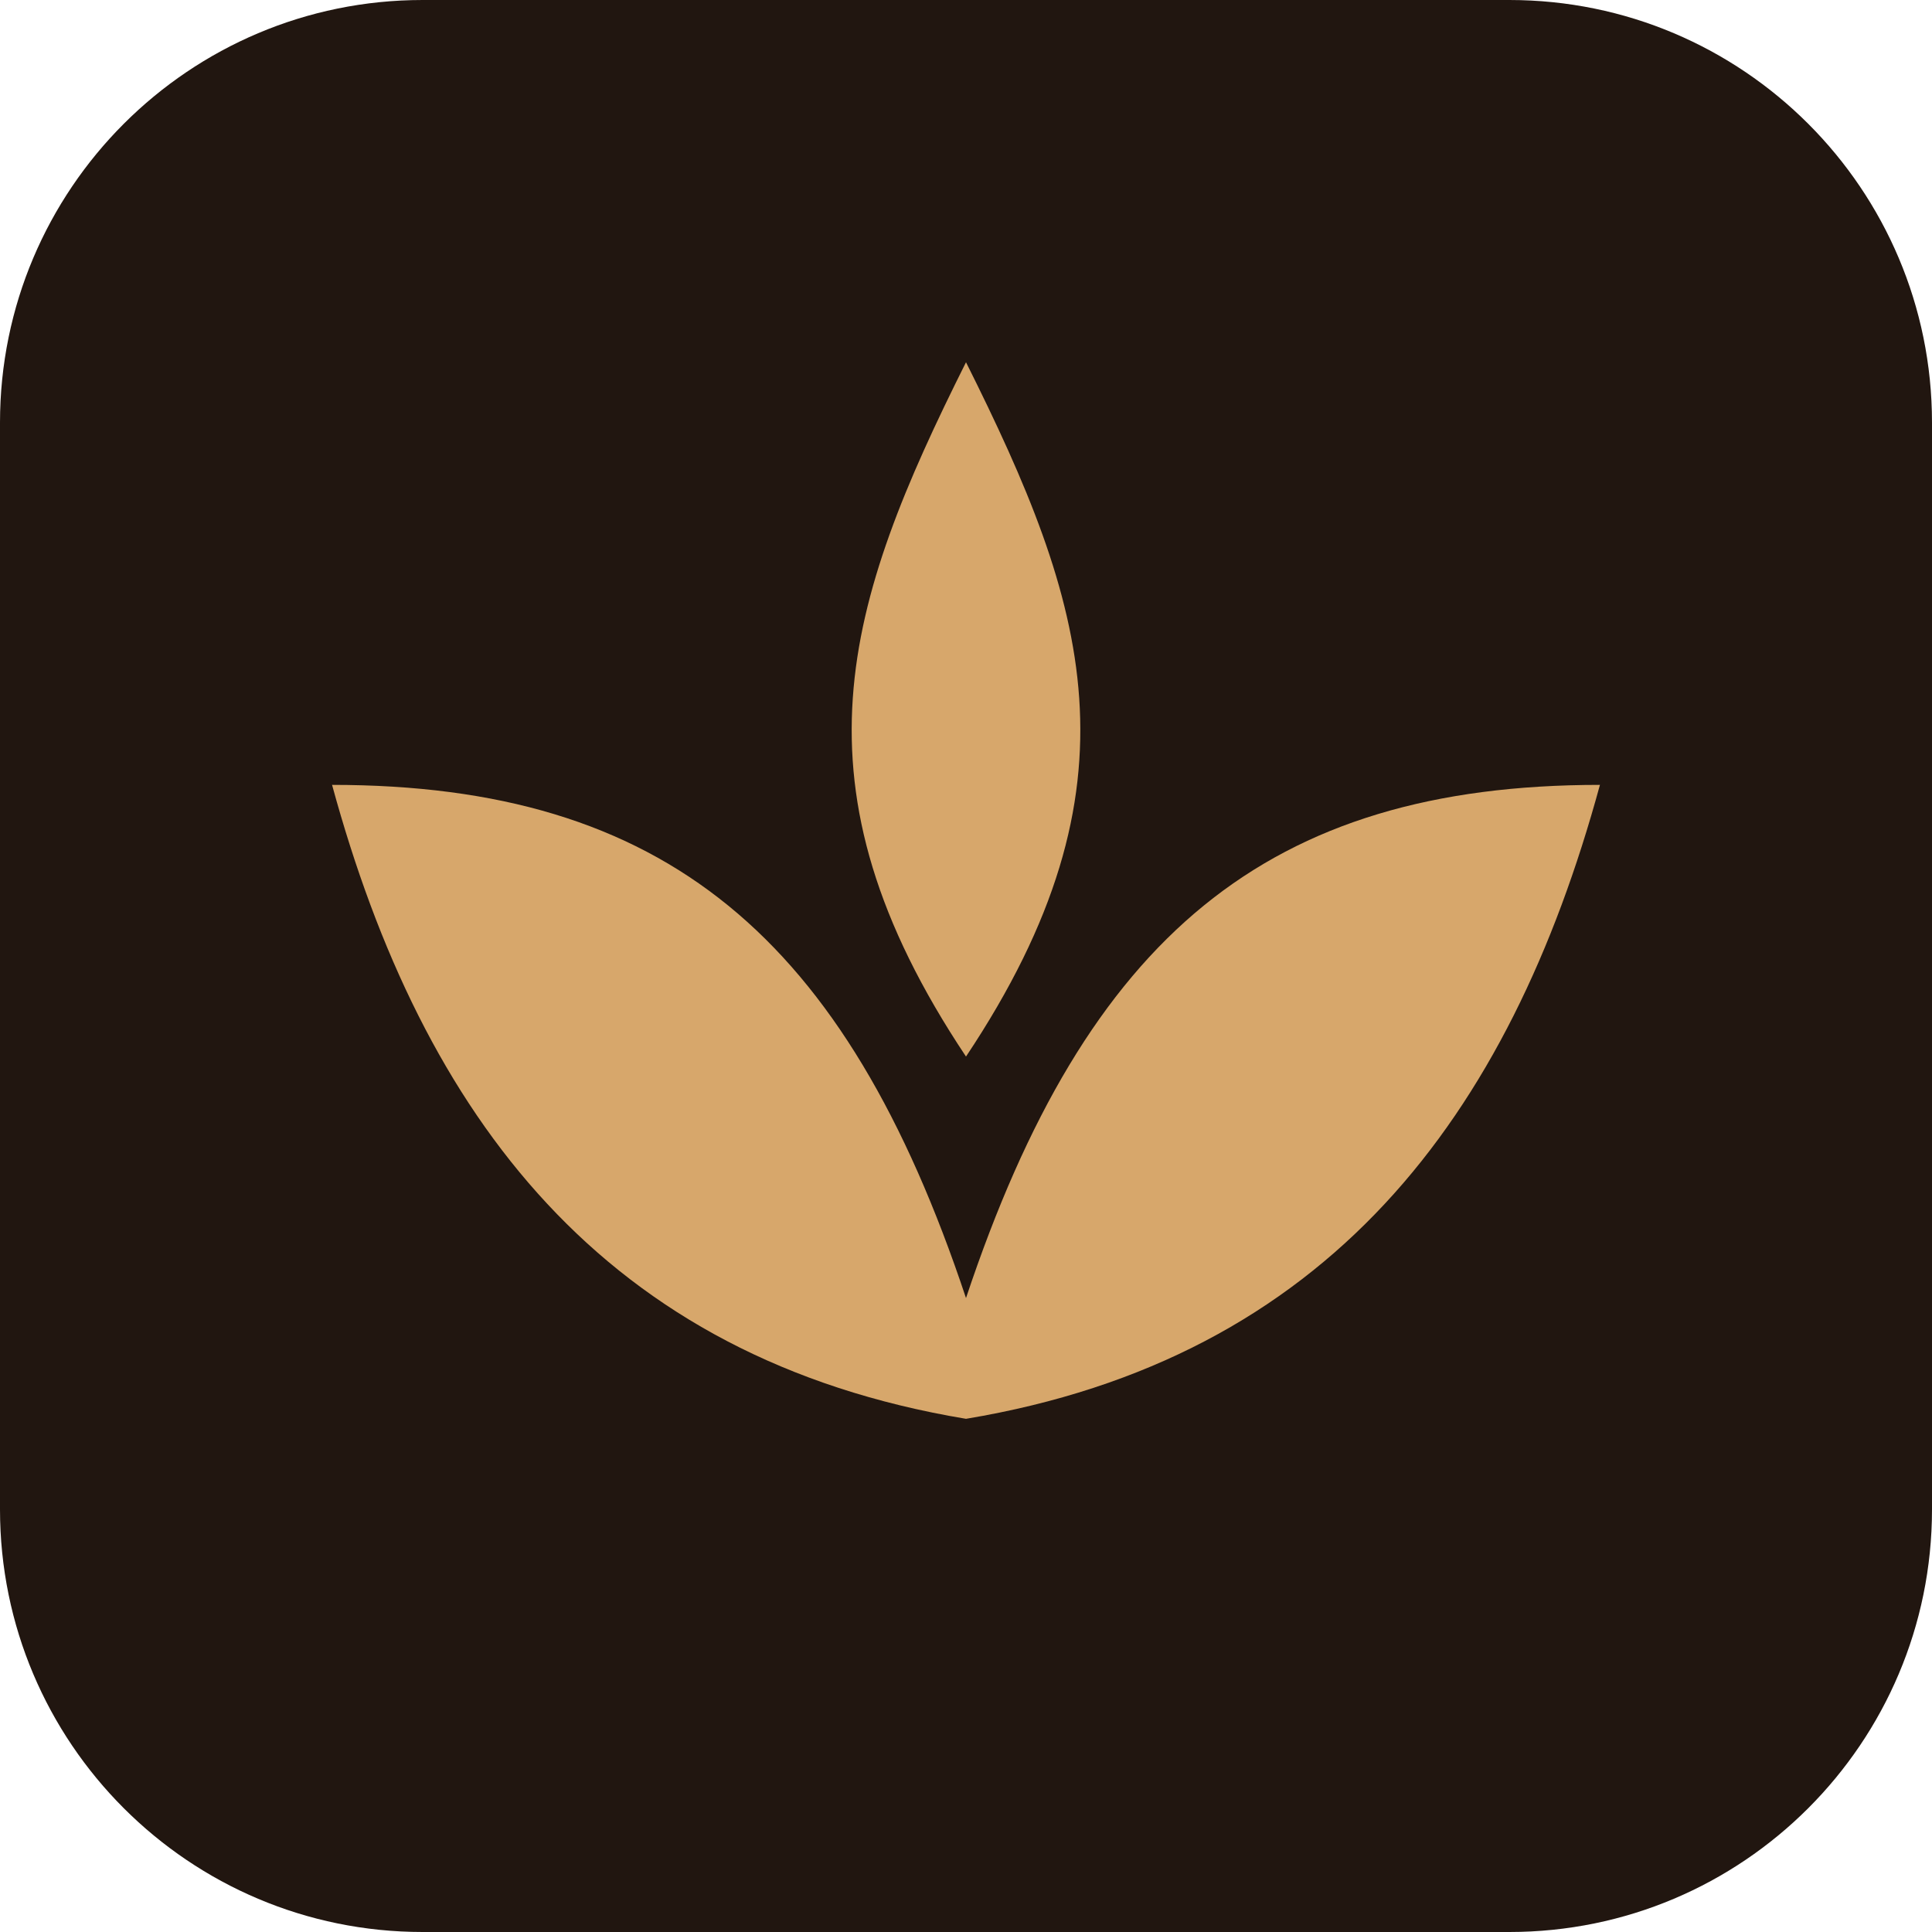
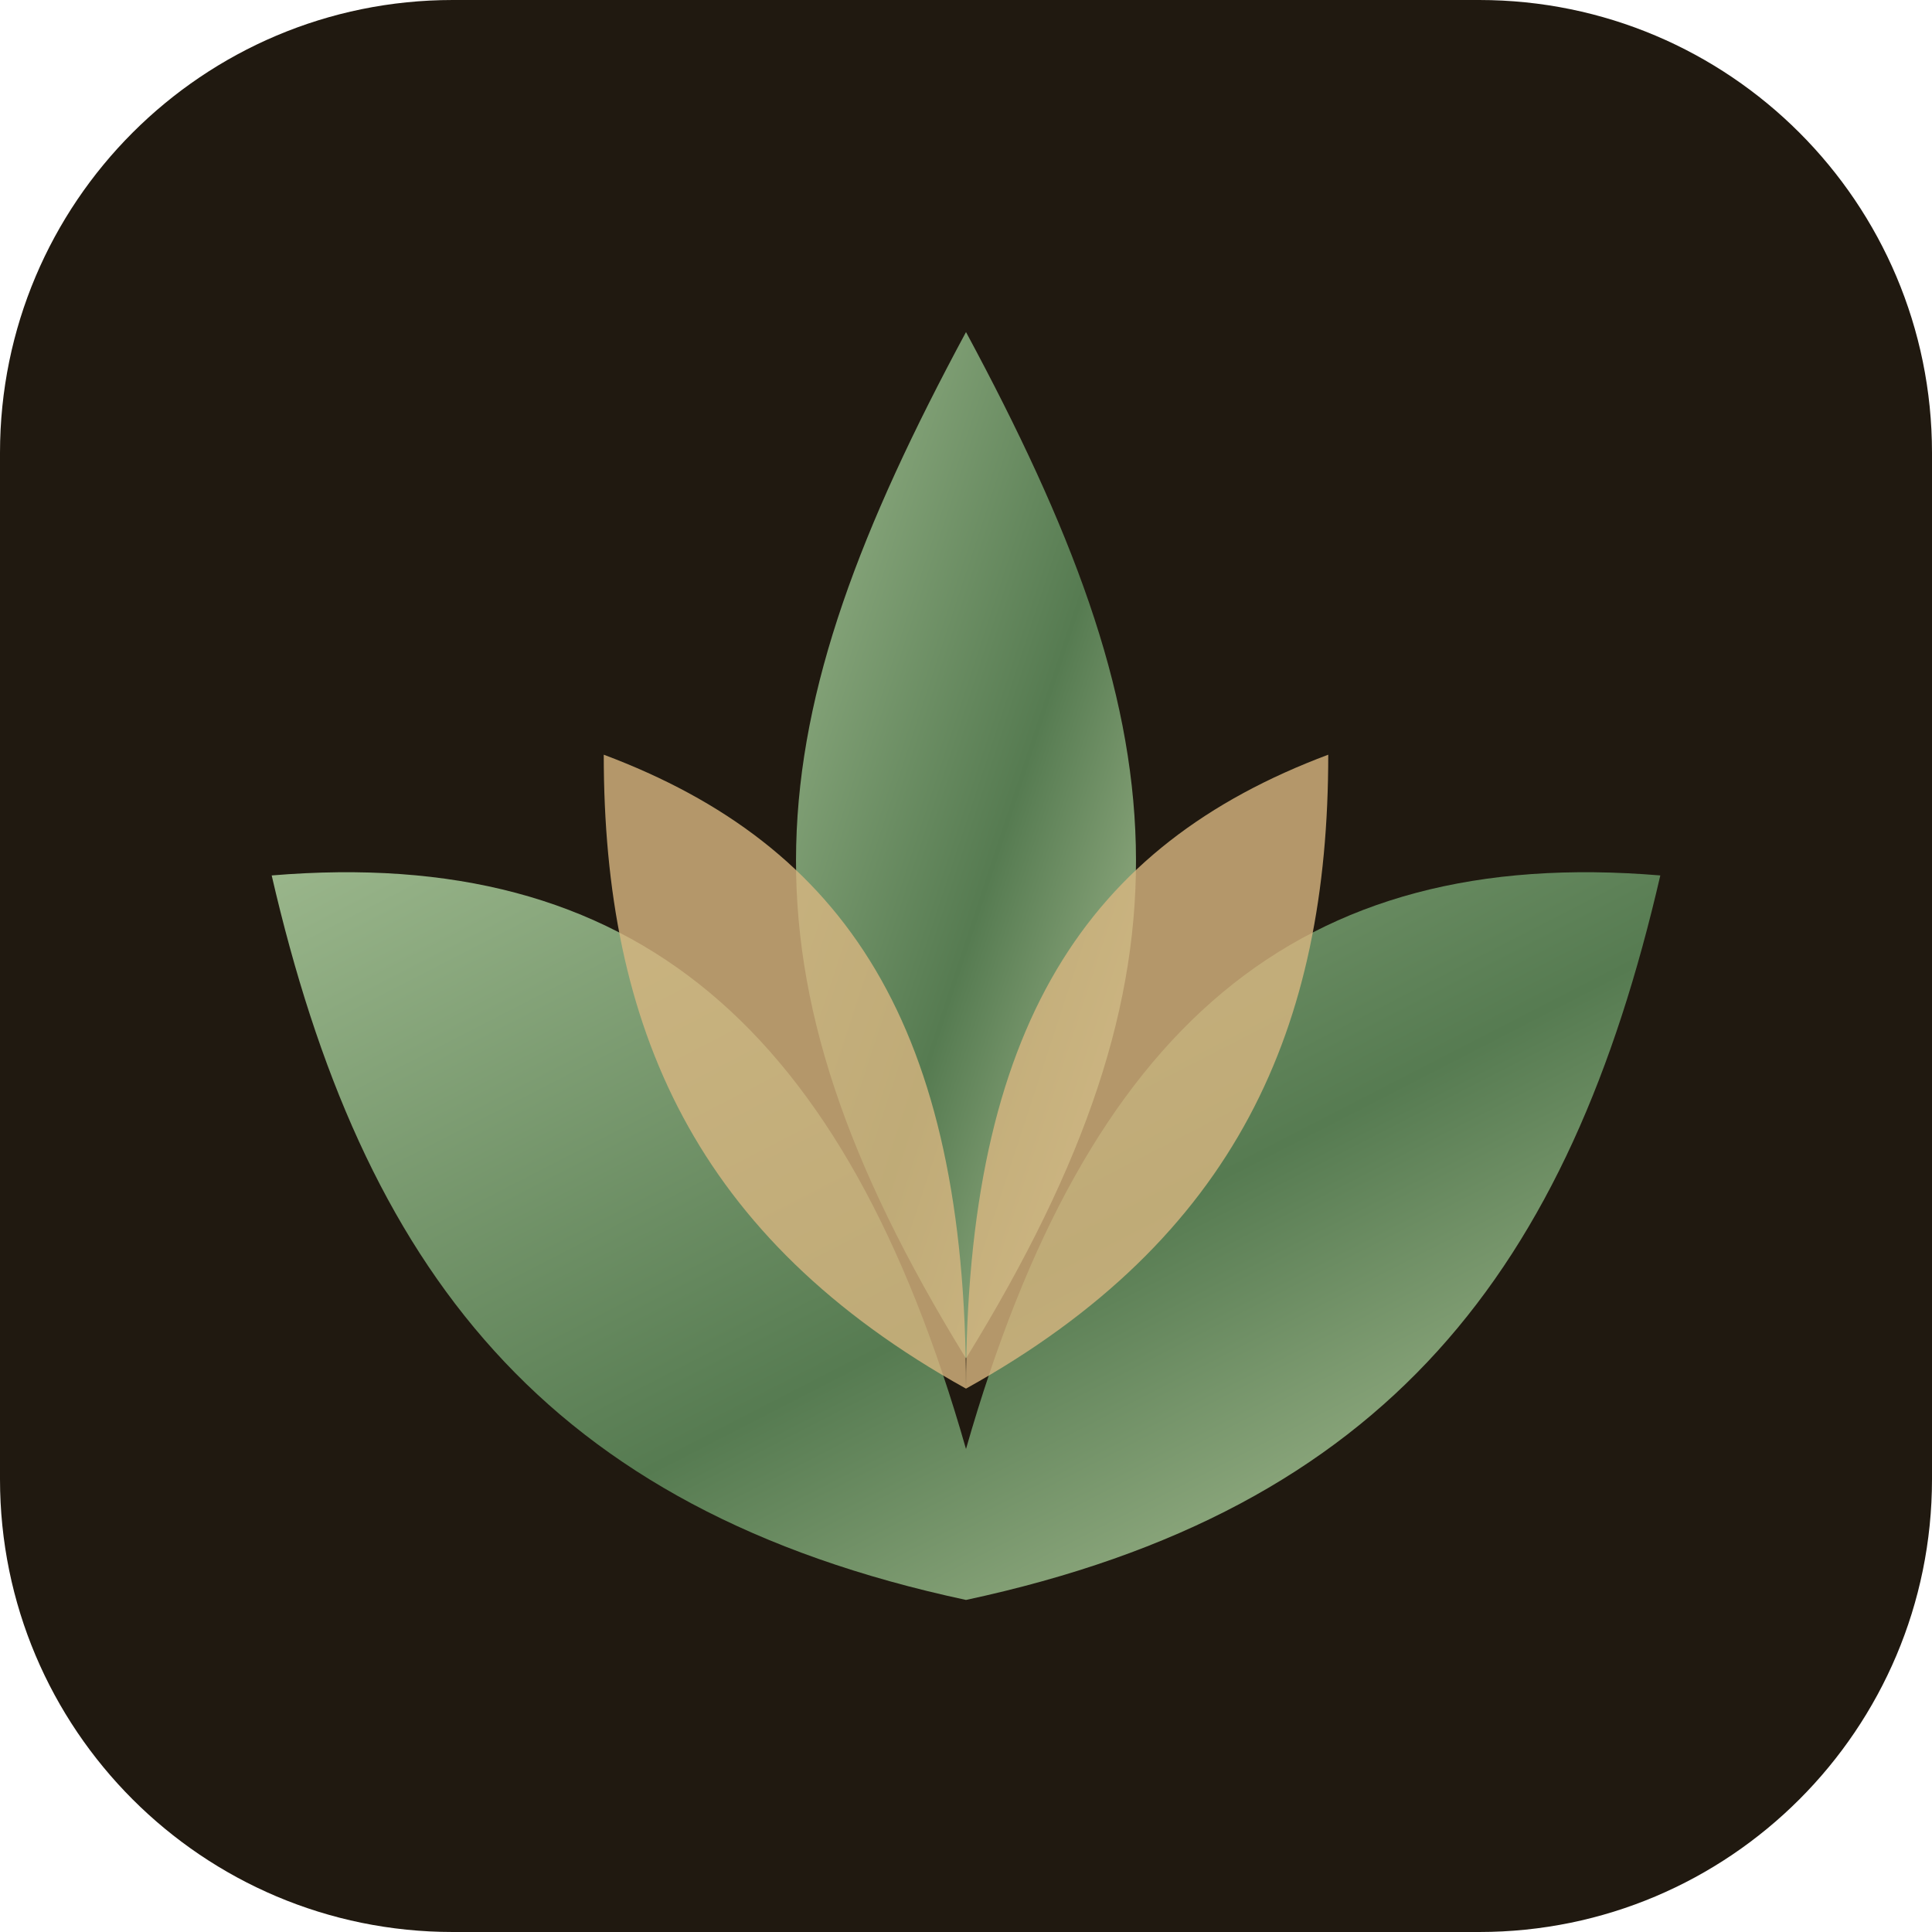
- <svg xmlns="http://www.w3.org/2000/svg" viewBox="0 0 64 64">
-   <rect width="64" height="64" rx="14" fill="#211610" />
-   <path d="M32 47C20 45 14 37 11 26c11 0 17 5 21 17 4-12 10-17 21-17-3 11-9 19-21 21zm0-12c-6-9-4-15 0-23 4 8 6 14 0 23z" fill="#D7A76B" />
+ <svg xmlns="http://www.w3.org/2000/svg" viewBox="0 0 64 64" role="img" aria-label="Equilibria Wellness">
+   <rect width="64" height="64" rx="15" fill="#201910" />
+   <defs>
+     <linearGradient id="g" x1="0" y1="0" x2="1" y2="1">
+       <stop stop-color="#9ab68b" />
+       <stop offset=".55" stop-color="#567b51" />
+       <stop offset="1" stop-color="#b6c99e" />
+     </linearGradient>
+   </defs>
+   <path d="M32 53C18 50 12 42 9 29c12-1 19 5 23 19 4-14 11-20 23-19-3 13-9 21-23 24Z" fill="url(#g)" />
+   <path d="M32 45c-8-13-7-21 0-34 7 13 8 21 0 34Z" fill="url(#g)" />
+   <path d="M32 46c-9-5-12-12-12-21 8 3 12 9 12 21Zm0 0c9-5 12-12 12-21-8 3-12 9-12 21Z" fill="#d9b781" opacity=".8" />
</svg>
